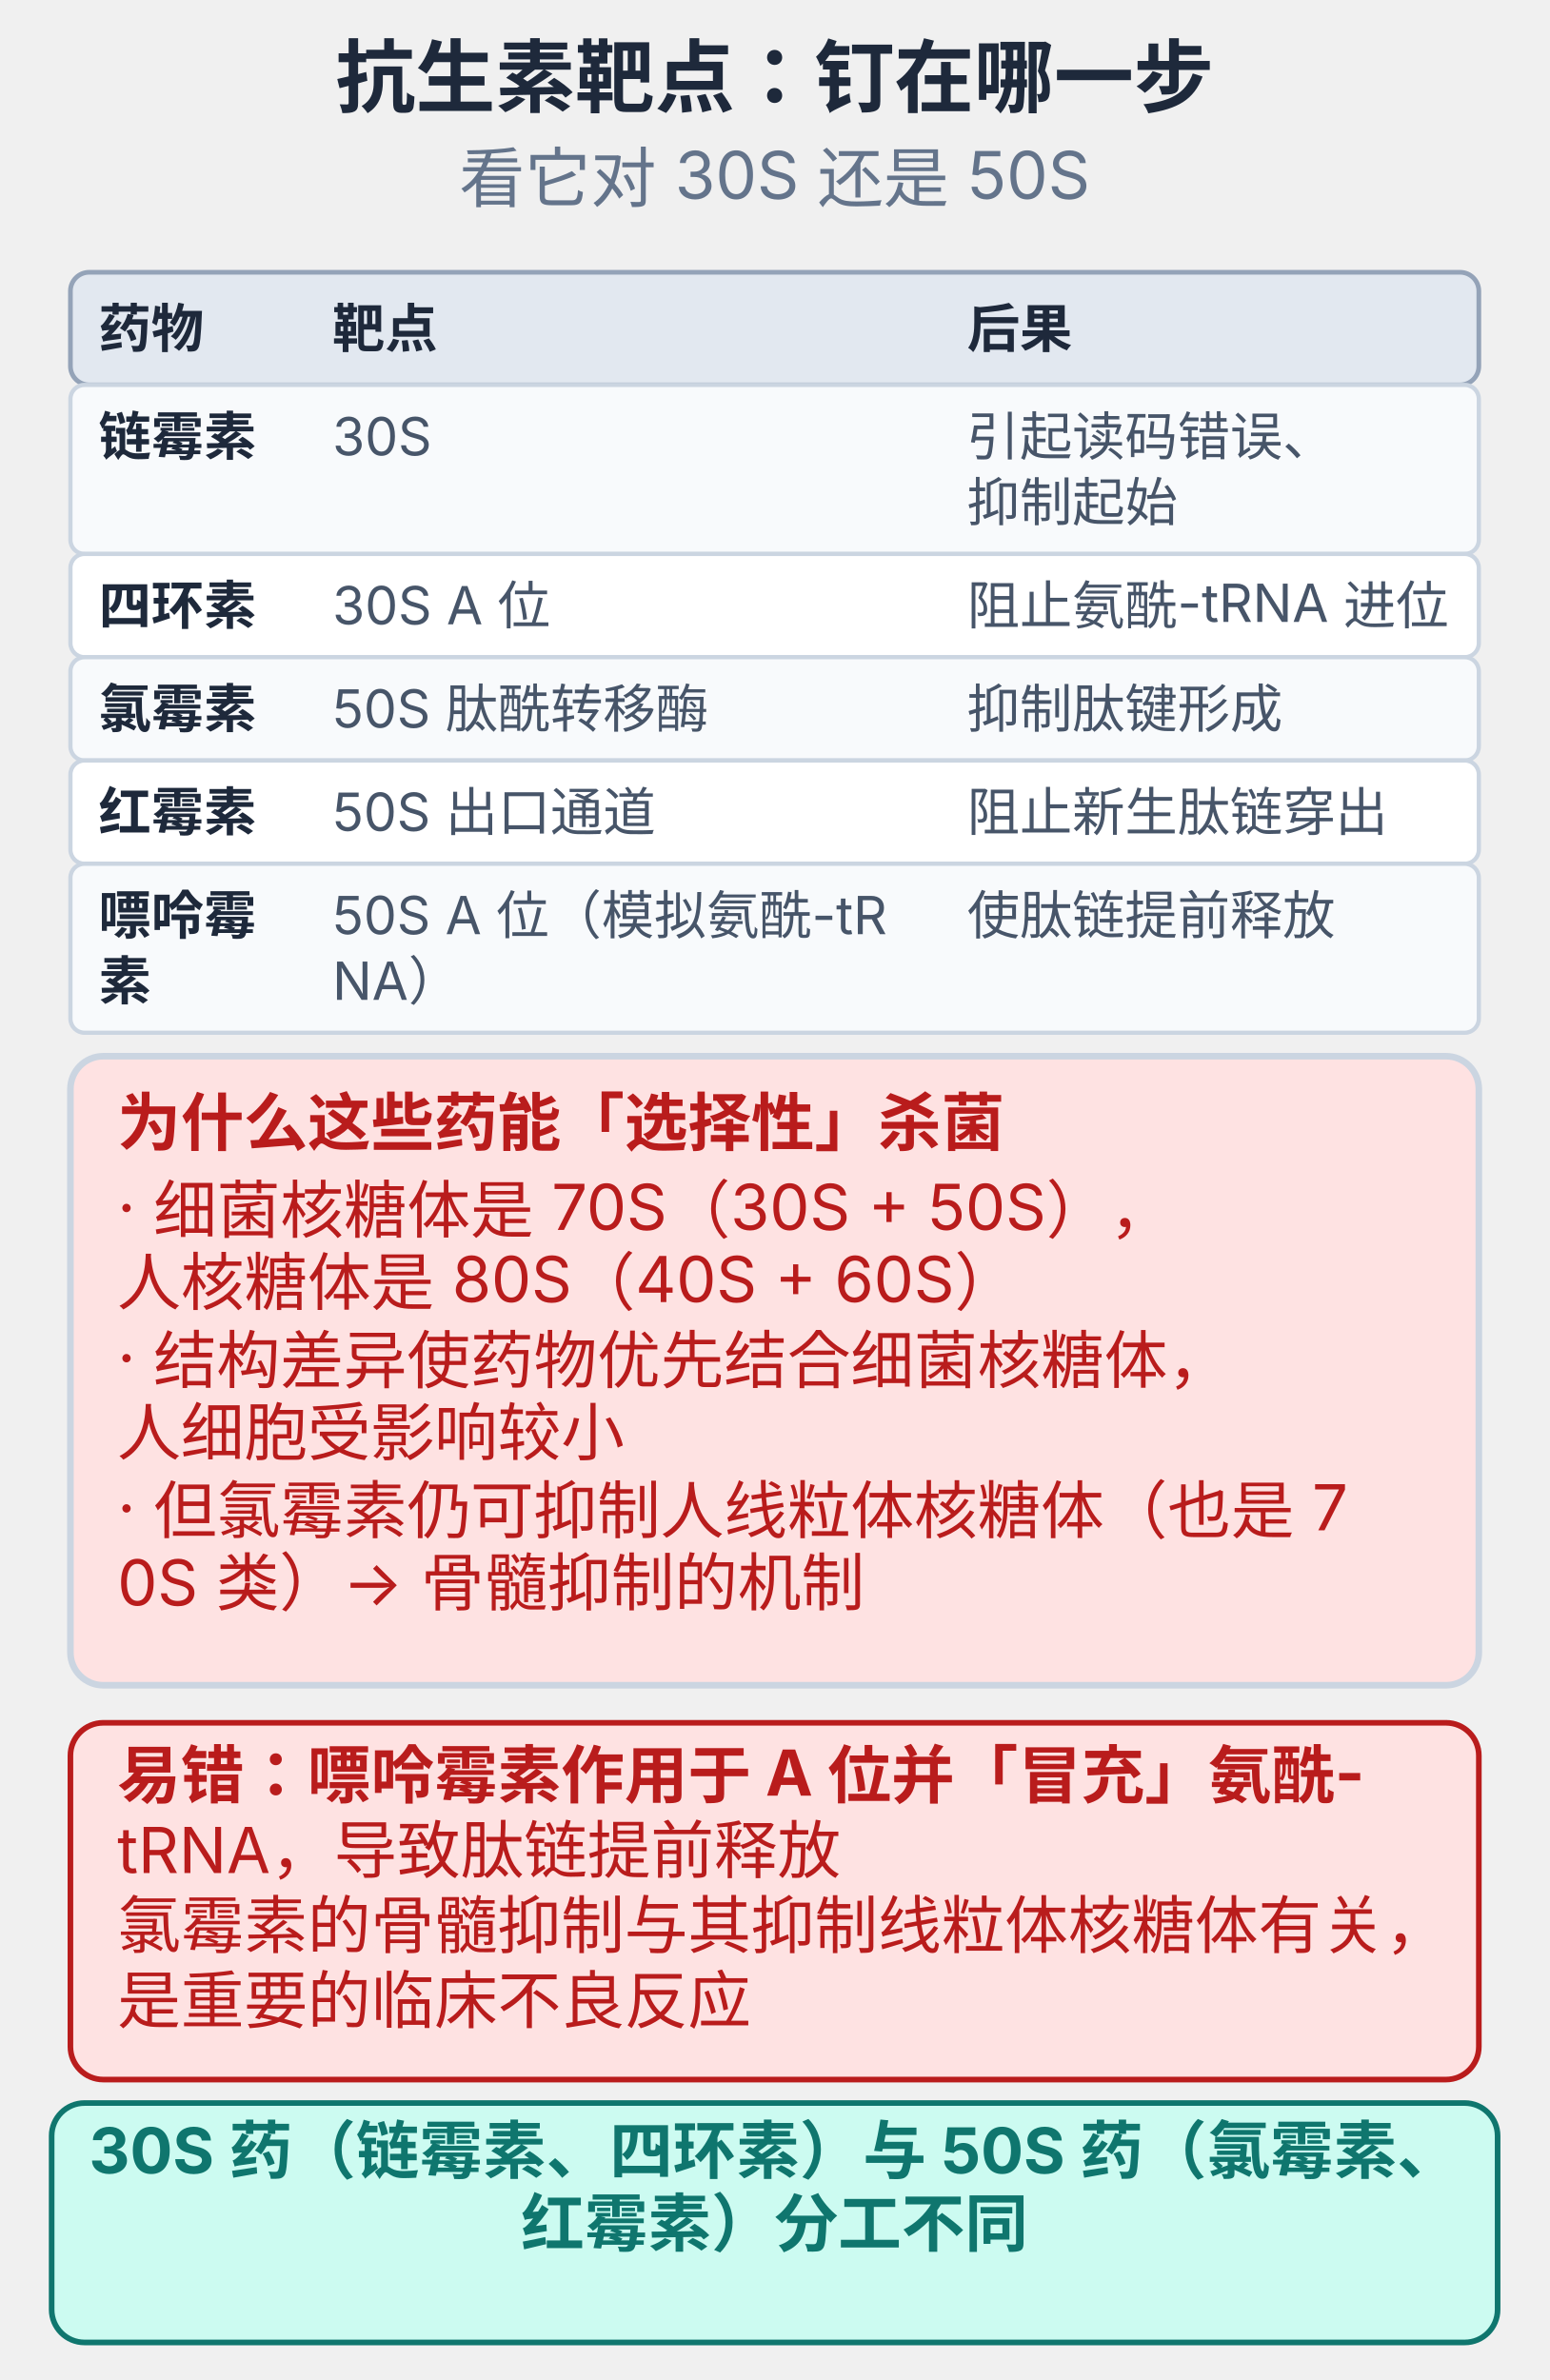
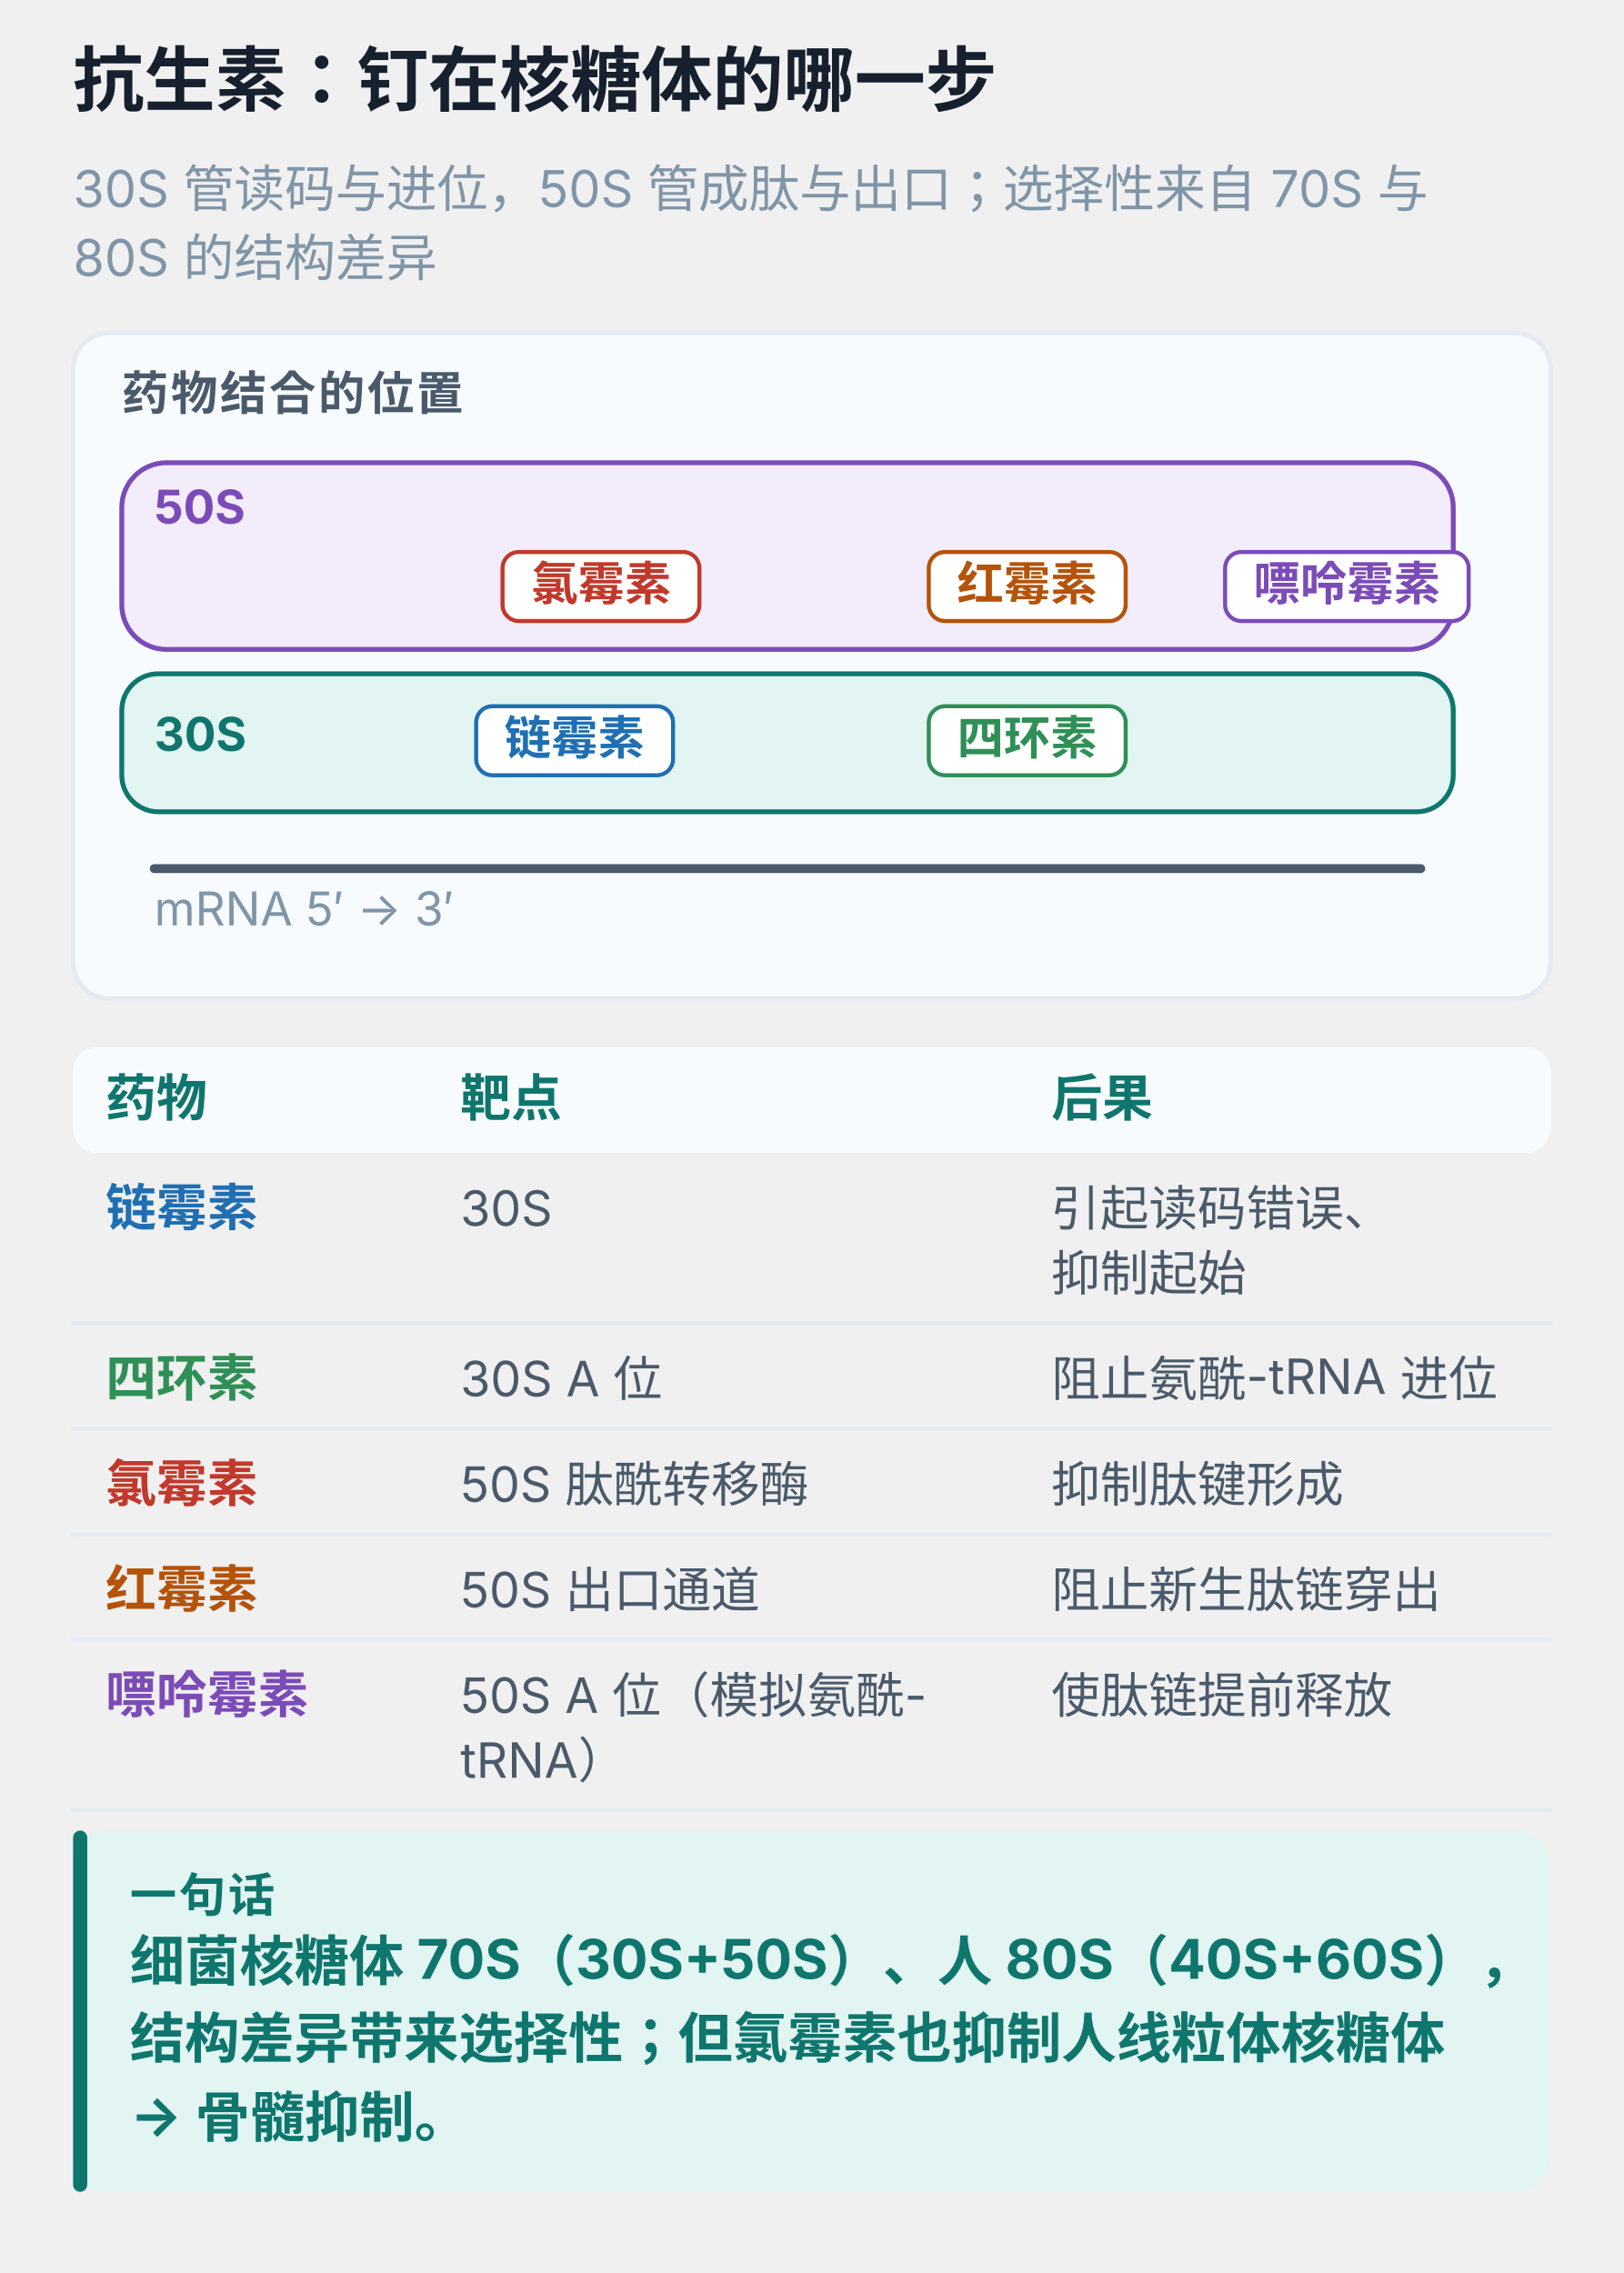
- <svg xmlns="http://www.w3.org/2000/svg" viewBox="0 0 330 507" width="100%" style="max-width:330px;display:block;margin:0 auto;background:#ffffff;border-radius:10px" role="img">
-   <text x="165.0" y="22.6" text-anchor="middle" font-size="17" font-weight="700" fill="#1e293b" font-family="-apple-system,'PingFang SC','Microsoft YaHei',sans-serif">抗生素靶点：钉在哪一步</text>
-   <text x="165.0" y="43.0" text-anchor="middle" font-size="14" font-weight="400" fill="#64748b" font-family="-apple-system,'PingFang SC','Microsoft YaHei',sans-serif">看它对 30S 还是 50S</text>
-   <rect x="15.0" y="58.0" width="300.0" height="24.0" rx="4" fill="#e2e8f0" stroke="#94a3b8" stroke-width="1" />
-   <text x="21.0" y="74.0" text-anchor="start" font-size="11.2" font-weight="700" fill="#1e293b" font-family="-apple-system,'PingFang SC','Microsoft YaHei',sans-serif">药物</text>
-   <text x="70.8" y="74.0" text-anchor="start" font-size="11.2" font-weight="700" fill="#1e293b" font-family="-apple-system,'PingFang SC','Microsoft YaHei',sans-serif">靶点</text>
-   <text x="206.0" y="74.0" text-anchor="start" font-size="11.2" font-weight="700" fill="#1e293b" font-family="-apple-system,'PingFang SC','Microsoft YaHei',sans-serif">后果</text>
-   <rect x="15.0" y="82.0" width="300.0" height="36.0" rx="3" fill="#f8fafc" stroke="#cbd5e1" stroke-width="0.9" />
-   <text x="21.0" y="97.0" text-anchor="start" font-size="11.2" font-weight="700" fill="#1e293b" font-family="-apple-system,'PingFang SC','Microsoft YaHei',sans-serif">链霉素</text>
-   <text x="70.8" y="97.0" text-anchor="start" font-size="11.2" font-weight="400" fill="#475569" font-family="-apple-system,'PingFang SC','Microsoft YaHei',sans-serif">30S</text>
-   <text x="206.0" y="97.0" text-anchor="start" font-size="11.2" font-weight="400" fill="#475569" font-family="-apple-system,'PingFang SC','Microsoft YaHei',sans-serif">引起读码错误、</text>
-   <text x="206.0" y="111.0" text-anchor="start" font-size="11.2" font-weight="400" fill="#475569" font-family="-apple-system,'PingFang SC','Microsoft YaHei',sans-serif">抑制起始</text>
-   <rect x="15.0" y="118.0" width="300.0" height="22.0" rx="3" fill="#ffffff" stroke="#cbd5e1" stroke-width="0.9" />
-   <text x="21.0" y="133.0" text-anchor="start" font-size="11.2" font-weight="700" fill="#1e293b" font-family="-apple-system,'PingFang SC','Microsoft YaHei',sans-serif">四环素</text>
-   <text x="70.8" y="133.0" text-anchor="start" font-size="11.2" font-weight="400" fill="#475569" font-family="-apple-system,'PingFang SC','Microsoft YaHei',sans-serif">30S A 位</text>
-   <text x="206.0" y="133.0" text-anchor="start" font-size="11.2" font-weight="400" fill="#475569" font-family="-apple-system,'PingFang SC','Microsoft YaHei',sans-serif">阻止氨酰-tRNA 进位</text>
-   <rect x="15.0" y="140.0" width="300.0" height="22.0" rx="3" fill="#f8fafc" stroke="#cbd5e1" stroke-width="0.9" />
-   <text x="21.0" y="155.0" text-anchor="start" font-size="11.2" font-weight="700" fill="#1e293b" font-family="-apple-system,'PingFang SC','Microsoft YaHei',sans-serif">氯霉素</text>
-   <text x="70.8" y="155.0" text-anchor="start" font-size="11.2" font-weight="400" fill="#475569" font-family="-apple-system,'PingFang SC','Microsoft YaHei',sans-serif">50S 肽酰转移酶</text>
-   <text x="206.0" y="155.0" text-anchor="start" font-size="11.2" font-weight="400" fill="#475569" font-family="-apple-system,'PingFang SC','Microsoft YaHei',sans-serif">抑制肽键形成</text>
-   <rect x="15.0" y="162.0" width="300.0" height="22.0" rx="3" fill="#ffffff" stroke="#cbd5e1" stroke-width="0.9" />
-   <text x="21.0" y="177.0" text-anchor="start" font-size="11.2" font-weight="700" fill="#1e293b" font-family="-apple-system,'PingFang SC','Microsoft YaHei',sans-serif">红霉素</text>
-   <text x="70.8" y="177.0" text-anchor="start" font-size="11.2" font-weight="400" fill="#475569" font-family="-apple-system,'PingFang SC','Microsoft YaHei',sans-serif">50S 出口通道</text>
-   <text x="206.0" y="177.0" text-anchor="start" font-size="11.2" font-weight="400" fill="#475569" font-family="-apple-system,'PingFang SC','Microsoft YaHei',sans-serif">阻止新生肽链穿出</text>
-   <rect x="15.0" y="184.0" width="300.0" height="36.0" rx="3" fill="#f8fafc" stroke="#cbd5e1" stroke-width="0.9" />
-   <text x="21.0" y="199.0" text-anchor="start" font-size="11.2" font-weight="700" fill="#1e293b" font-family="-apple-system,'PingFang SC','Microsoft YaHei',sans-serif">嘌呤霉</text>
-   <text x="21.0" y="213.0" text-anchor="start" font-size="11.2" font-weight="700" fill="#1e293b" font-family="-apple-system,'PingFang SC','Microsoft YaHei',sans-serif">素</text>
-   <text x="70.8" y="199.0" text-anchor="start" font-size="11.2" font-weight="400" fill="#475569" font-family="-apple-system,'PingFang SC','Microsoft YaHei',sans-serif">50S A 位（模拟氨酰-tR</text>
-   <text x="70.8" y="213.0" text-anchor="start" font-size="11.2" font-weight="400" fill="#475569" font-family="-apple-system,'PingFang SC','Microsoft YaHei',sans-serif">NA）</text>
-   <text x="206.0" y="199.0" text-anchor="start" font-size="11.2" font-weight="400" fill="#475569" font-family="-apple-system,'PingFang SC','Microsoft YaHei',sans-serif">使肽链提前释放</text>
-   <rect x="15.0" y="225.0" width="300.0" height="134.0" rx="7" fill="#fee2e2" stroke="#cbd5e1" stroke-width="1.4" />
-   <text x="25.0" y="244.0" text-anchor="start" font-size="13.5" font-weight="700" fill="#b91c1c" font-family="-apple-system,'PingFang SC','Microsoft YaHei',sans-serif">为什么这些药能「选择性」杀菌</text>
-   <text x="25.0" y="262.0" text-anchor="start" font-size="13.5" font-weight="400" fill="#b91c1c" font-family="-apple-system,'PingFang SC','Microsoft YaHei',sans-serif">· 细菌核糖体是 70S（30S + 50S），</text>
-   <text x="25.0" y="278.0" text-anchor="start" font-size="13.5" font-weight="400" fill="#b91c1c" font-family="-apple-system,'PingFang SC','Microsoft YaHei',sans-serif">人核糖体是 80S（40S + 60S）</text>
-   <text x="25.0" y="294.0" text-anchor="start" font-size="13.5" font-weight="400" fill="#b91c1c" font-family="-apple-system,'PingFang SC','Microsoft YaHei',sans-serif">· 结构差异使药物优先结合细菌核糖体，</text>
-   <text x="25.0" y="310.0" text-anchor="start" font-size="13.5" font-weight="400" fill="#b91c1c" font-family="-apple-system,'PingFang SC','Microsoft YaHei',sans-serif">人细胞受影响较小</text>
-   <text x="25.0" y="326.0" text-anchor="start" font-size="13.5" font-weight="400" fill="#b91c1c" font-family="-apple-system,'PingFang SC','Microsoft YaHei',sans-serif">· 但氯霉素仍可抑制人线粒体核糖体（也是 7</text>
-   <text x="25.0" y="342.0" text-anchor="start" font-size="13.5" font-weight="400" fill="#b91c1c" font-family="-apple-system,'PingFang SC','Microsoft YaHei',sans-serif">0S 类）→ 骨髓抑制的机制</text>
-   <rect x="15.0" y="367.0" width="300.0" height="76.0" rx="7" fill="#fee2e2" stroke="#b91c1c" stroke-width="1.2" />
-   <text x="25.0" y="383.0" text-anchor="start" font-size="13.5" font-weight="700" fill="#b91c1c" font-family="-apple-system,'PingFang SC','Microsoft YaHei',sans-serif">易错：嘌呤霉素作用于 A 位并「冒充」氨酰-</text>
-   <text x="25.0" y="399.0" text-anchor="start" font-size="13.5" font-weight="400" fill="#b91c1c" font-family="-apple-system,'PingFang SC','Microsoft YaHei',sans-serif">tRNA，导致肽链提前释放</text>
-   <text x="25.0" y="415.0" text-anchor="start" font-size="13.5" font-weight="400" fill="#b91c1c" font-family="-apple-system,'PingFang SC','Microsoft YaHei',sans-serif">氯霉素的骨髓抑制与其抑制线粒体核糖体有关，</text>
-   <text x="25.0" y="431.0" text-anchor="start" font-size="13.5" font-weight="400" fill="#b91c1c" font-family="-apple-system,'PingFang SC','Microsoft YaHei',sans-serif">是重要的临床不良反应</text>
-   <rect x="11.0" y="448.0" width="308.0" height="51.0" rx="7" fill="#ccfbf1" stroke="#0f766e" stroke-width="1.2" />
-   <text x="165.0" y="463.0" text-anchor="middle" font-size="13.5" font-weight="700" fill="#0f766e" font-family="-apple-system,'PingFang SC','Microsoft YaHei',sans-serif">30S 药（链霉素、四环素）与 50S 药（氯霉素、</text>
-   <text x="165.0" y="478.5" text-anchor="middle" font-size="13.5" font-weight="700" fill="#0f766e" font-family="-apple-system,'PingFang SC','Microsoft YaHei',sans-serif">红霉素）分工不同</text>
+ <svg xmlns="http://www.w3.org/2000/svg" viewBox="0 0 400 560" width="100%" style="max-width:400px;display:block;margin:0 auto;background:#ffffff;border-radius:12px" role="img" aria-label="抗生素：钉在核糖体的哪一步">
+   <text x="18.0" y="26.0" font-size="17.5" font-weight="700" fill="#16202e" font-family="-apple-system,BlinkMacSystemFont,'PingFang SC','Microsoft YaHei',sans-serif">抗生素：钉在核糖体的哪一步</text>
+   <text x="18.0" y="51.0" font-size="12.5" font-weight="400" fill="#8095a8" font-family="-apple-system,BlinkMacSystemFont,'PingFang SC','Microsoft YaHei',sans-serif">30S 管读码与进位，50S 管成肽与出口；选择性来自 70S 与</text>
+   <text x="18.0" y="68.0" font-size="12.5" font-weight="400" fill="#8095a8" font-family="-apple-system,BlinkMacSystemFont,'PingFang SC','Microsoft YaHei',sans-serif">80S 的结构差异</text>
+   <rect x="18.0" y="82.0" width="364.0" height="164.0" rx="9" fill="#f8fbfd" stroke="#e3eaf2" stroke-width="1.1" />
+   <text x="30.0" y="101.0" font-size="11.5" font-weight="700" fill="#4a5a6b" letter-spacing="0.6" font-family="-apple-system,BlinkMacSystemFont,'PingFang SC','Microsoft YaHei',sans-serif">药物结合的位置</text>
+   <rect x="30.0" y="114.0" width="328.0" height="46.0" rx="11" fill="#f2ecfb" stroke="#7b4bb7" stroke-width="1.2" />
+   <rect x="30.0" y="166.0" width="328.0" height="34.0" rx="9" fill="#e2f5f2" stroke="#0f766e" stroke-width="1.2" />
+   <line x1="38.0" y1="214.0" x2="350.0" y2="214.0" stroke="#4a5a6b" stroke-width="2.2" stroke-linecap="round" />
+   <text x="38.0" y="228.0" font-size="11.5" font-weight="400" fill="#8095a8" font-family="-apple-system,BlinkMacSystemFont,'PingFang SC','Microsoft YaHei',sans-serif">mRNA  5′ → 3′</text>
+   <text x="38.0" y="129.0" font-size="11.5" font-weight="700" fill="#7b4bb7" font-family="-apple-system,BlinkMacSystemFont,'PingFang SC','Microsoft YaHei',sans-serif">50S</text>
+   <text x="38.0" y="185.0" font-size="11.5" font-weight="700" fill="#0f766e" font-family="-apple-system,BlinkMacSystemFont,'PingFang SC','Microsoft YaHei',sans-serif">30S</text>
+   <rect x="123.8" y="136.0" width="48.5" height="17.0" rx="4" fill="#ffffff" stroke="#c0392b" stroke-width="1" />
+   <text x="148.1" y="147.9" text-anchor="middle" font-size="11.5" font-weight="700" fill="#c0392b" font-family="-apple-system,BlinkMacSystemFont,'PingFang SC','Microsoft YaHei',sans-serif">氯霉素</text>
+   <rect x="228.8" y="136.0" width="48.5" height="17.0" rx="4" fill="#ffffff" stroke="#b45309" stroke-width="1" />
+   <text x="253.0" y="147.9" text-anchor="middle" font-size="11.5" font-weight="700" fill="#b45309" font-family="-apple-system,BlinkMacSystemFont,'PingFang SC','Microsoft YaHei',sans-serif">红霉素</text>
+   <rect x="301.8" y="136.0" width="60.0" height="17.0" rx="4" fill="#ffffff" stroke="#7b4bb7" stroke-width="1" />
+   <text x="331.8" y="147.9" text-anchor="middle" font-size="11.5" font-weight="700" fill="#7b4bb7" font-family="-apple-system,BlinkMacSystemFont,'PingFang SC','Microsoft YaHei',sans-serif">嘌呤霉素</text>
+   <rect x="117.3" y="174.0" width="48.5" height="17.0" rx="4" fill="#ffffff" stroke="#1f6fb2" stroke-width="1" />
+   <text x="141.5" y="185.9" text-anchor="middle" font-size="11.5" font-weight="700" fill="#1f6fb2" font-family="-apple-system,BlinkMacSystemFont,'PingFang SC','Microsoft YaHei',sans-serif">链霉素</text>
+   <rect x="228.8" y="174.0" width="48.5" height="17.0" rx="4" fill="#ffffff" stroke="#2f8f57" stroke-width="1" />
+   <text x="253.0" y="185.9" text-anchor="middle" font-size="11.5" font-weight="700" fill="#2f8f57" font-family="-apple-system,BlinkMacSystemFont,'PingFang SC','Microsoft YaHei',sans-serif">四环素</text>
+   <rect x="18.0" y="258.0" width="364.0" height="26.0" rx="6" fill="#f8fbfd" />
+   <text x="26.0" y="275.0" font-size="12.5" font-weight="700" fill="#0f766e" font-family="-apple-system,BlinkMacSystemFont,'PingFang SC','Microsoft YaHei',sans-serif">药物</text>
+   <text x="113.4" y="275.0" font-size="12.5" font-weight="700" fill="#0f766e" font-family="-apple-system,BlinkMacSystemFont,'PingFang SC','Microsoft YaHei',sans-serif">靶点</text>
+   <text x="259.0" y="275.0" font-size="12.5" font-weight="700" fill="#0f766e" font-family="-apple-system,BlinkMacSystemFont,'PingFang SC','Microsoft YaHei',sans-serif">后果</text>
+   <line x1="18.0" y1="326.0" x2="382.0" y2="326.0" stroke="#e3eaf2" stroke-width="1" stroke-linecap="round" />
+   <text x="26.0" y="302.0" font-size="12.5" font-weight="700" fill="#1f6fb2" font-family="-apple-system,BlinkMacSystemFont,'PingFang SC','Microsoft YaHei',sans-serif">链霉素</text>
+   <text x="113.4" y="302.0" font-size="12" font-weight="400" fill="#4a5a6b" font-family="-apple-system,BlinkMacSystemFont,'PingFang SC','Microsoft YaHei',sans-serif">30S</text>
+   <text x="259.0" y="302.0" font-size="12" font-weight="400" fill="#4a5a6b" font-family="-apple-system,BlinkMacSystemFont,'PingFang SC','Microsoft YaHei',sans-serif">引起读码错误、</text>
+   <text x="259.0" y="318.0" font-size="12" font-weight="400" fill="#4a5a6b" font-family="-apple-system,BlinkMacSystemFont,'PingFang SC','Microsoft YaHei',sans-serif">抑制起始</text>
+   <line x1="18.0" y1="352.0" x2="382.0" y2="352.0" stroke="#e3eaf2" stroke-width="1" stroke-linecap="round" />
+   <text x="26.0" y="344.0" font-size="12.5" font-weight="700" fill="#2f8f57" font-family="-apple-system,BlinkMacSystemFont,'PingFang SC','Microsoft YaHei',sans-serif">四环素</text>
+   <text x="113.4" y="344.0" font-size="12" font-weight="400" fill="#4a5a6b" font-family="-apple-system,BlinkMacSystemFont,'PingFang SC','Microsoft YaHei',sans-serif">30S A 位</text>
+   <text x="259.0" y="344.0" font-size="12" font-weight="400" fill="#4a5a6b" font-family="-apple-system,BlinkMacSystemFont,'PingFang SC','Microsoft YaHei',sans-serif">阻止氨酰-tRNA 进位</text>
+   <line x1="18.0" y1="378.0" x2="382.0" y2="378.0" stroke="#e3eaf2" stroke-width="1" stroke-linecap="round" />
+   <text x="26.0" y="370.0" font-size="12.5" font-weight="700" fill="#c0392b" font-family="-apple-system,BlinkMacSystemFont,'PingFang SC','Microsoft YaHei',sans-serif">氯霉素</text>
+   <text x="113.4" y="370.0" font-size="12" font-weight="400" fill="#4a5a6b" font-family="-apple-system,BlinkMacSystemFont,'PingFang SC','Microsoft YaHei',sans-serif">50S 肽酰转移酶</text>
+   <text x="259.0" y="370.0" font-size="12" font-weight="400" fill="#4a5a6b" font-family="-apple-system,BlinkMacSystemFont,'PingFang SC','Microsoft YaHei',sans-serif">抑制肽键形成</text>
+   <line x1="18.0" y1="404.0" x2="382.0" y2="404.0" stroke="#e3eaf2" stroke-width="1" stroke-linecap="round" />
+   <text x="26.0" y="396.0" font-size="12.5" font-weight="700" fill="#b45309" font-family="-apple-system,BlinkMacSystemFont,'PingFang SC','Microsoft YaHei',sans-serif">红霉素</text>
+   <text x="113.4" y="396.0" font-size="12" font-weight="400" fill="#4a5a6b" font-family="-apple-system,BlinkMacSystemFont,'PingFang SC','Microsoft YaHei',sans-serif">50S 出口通道</text>
+   <text x="259.0" y="396.0" font-size="12" font-weight="400" fill="#4a5a6b" font-family="-apple-system,BlinkMacSystemFont,'PingFang SC','Microsoft YaHei',sans-serif">阻止新生肽链穿出</text>
+   <line x1="18.0" y1="446.0" x2="382.0" y2="446.0" stroke="#e3eaf2" stroke-width="1" stroke-linecap="round" />
+   <text x="26.0" y="422.0" font-size="12.5" font-weight="700" fill="#7b4bb7" font-family="-apple-system,BlinkMacSystemFont,'PingFang SC','Microsoft YaHei',sans-serif">嘌呤霉素</text>
+   <text x="113.4" y="422.0" font-size="12" font-weight="400" fill="#4a5a6b" font-family="-apple-system,BlinkMacSystemFont,'PingFang SC','Microsoft YaHei',sans-serif">50S A 位（模拟氨酰-</text>
+   <text x="113.4" y="438.0" font-size="12" font-weight="400" fill="#4a5a6b" font-family="-apple-system,BlinkMacSystemFont,'PingFang SC','Microsoft YaHei',sans-serif">tRNA）</text>
+   <text x="259.0" y="422.0" font-size="12" font-weight="400" fill="#4a5a6b" font-family="-apple-system,BlinkMacSystemFont,'PingFang SC','Microsoft YaHei',sans-serif">使肽链提前释放</text>
+   <rect x="18.0" y="451.0" width="364.0" height="89.0" rx="8" fill="#e2f5f2" />
+   <rect x="18.0" y="451.0" width="3.5" height="89.0" rx="1.8" fill="#0f766e" />
+   <text x="32.0" y="471.0" font-size="11.5" font-weight="700" fill="#0f766e" letter-spacing="0.6" font-family="-apple-system,BlinkMacSystemFont,'PingFang SC','Microsoft YaHei',sans-serif">一句话</text>
+   <text x="32.0" y="488.0" font-size="13.5" font-weight="700" fill="#0f766e" font-family="-apple-system,BlinkMacSystemFont,'PingFang SC','Microsoft YaHei',sans-serif">细菌核糖体 70S（30S+50S）、人 80S（40S+60S），</text>
+   <text x="32.0" y="507.0" font-size="13.5" font-weight="700" fill="#0f766e" font-family="-apple-system,BlinkMacSystemFont,'PingFang SC','Microsoft YaHei',sans-serif">结构差异带来选择性；但氯霉素也抑制人线粒体核糖体</text>
+   <text x="32.0" y="526.0" font-size="13.5" font-weight="700" fill="#0f766e" font-family="-apple-system,BlinkMacSystemFont,'PingFang SC','Microsoft YaHei',sans-serif">→ 骨髓抑制。</text>
</svg>
